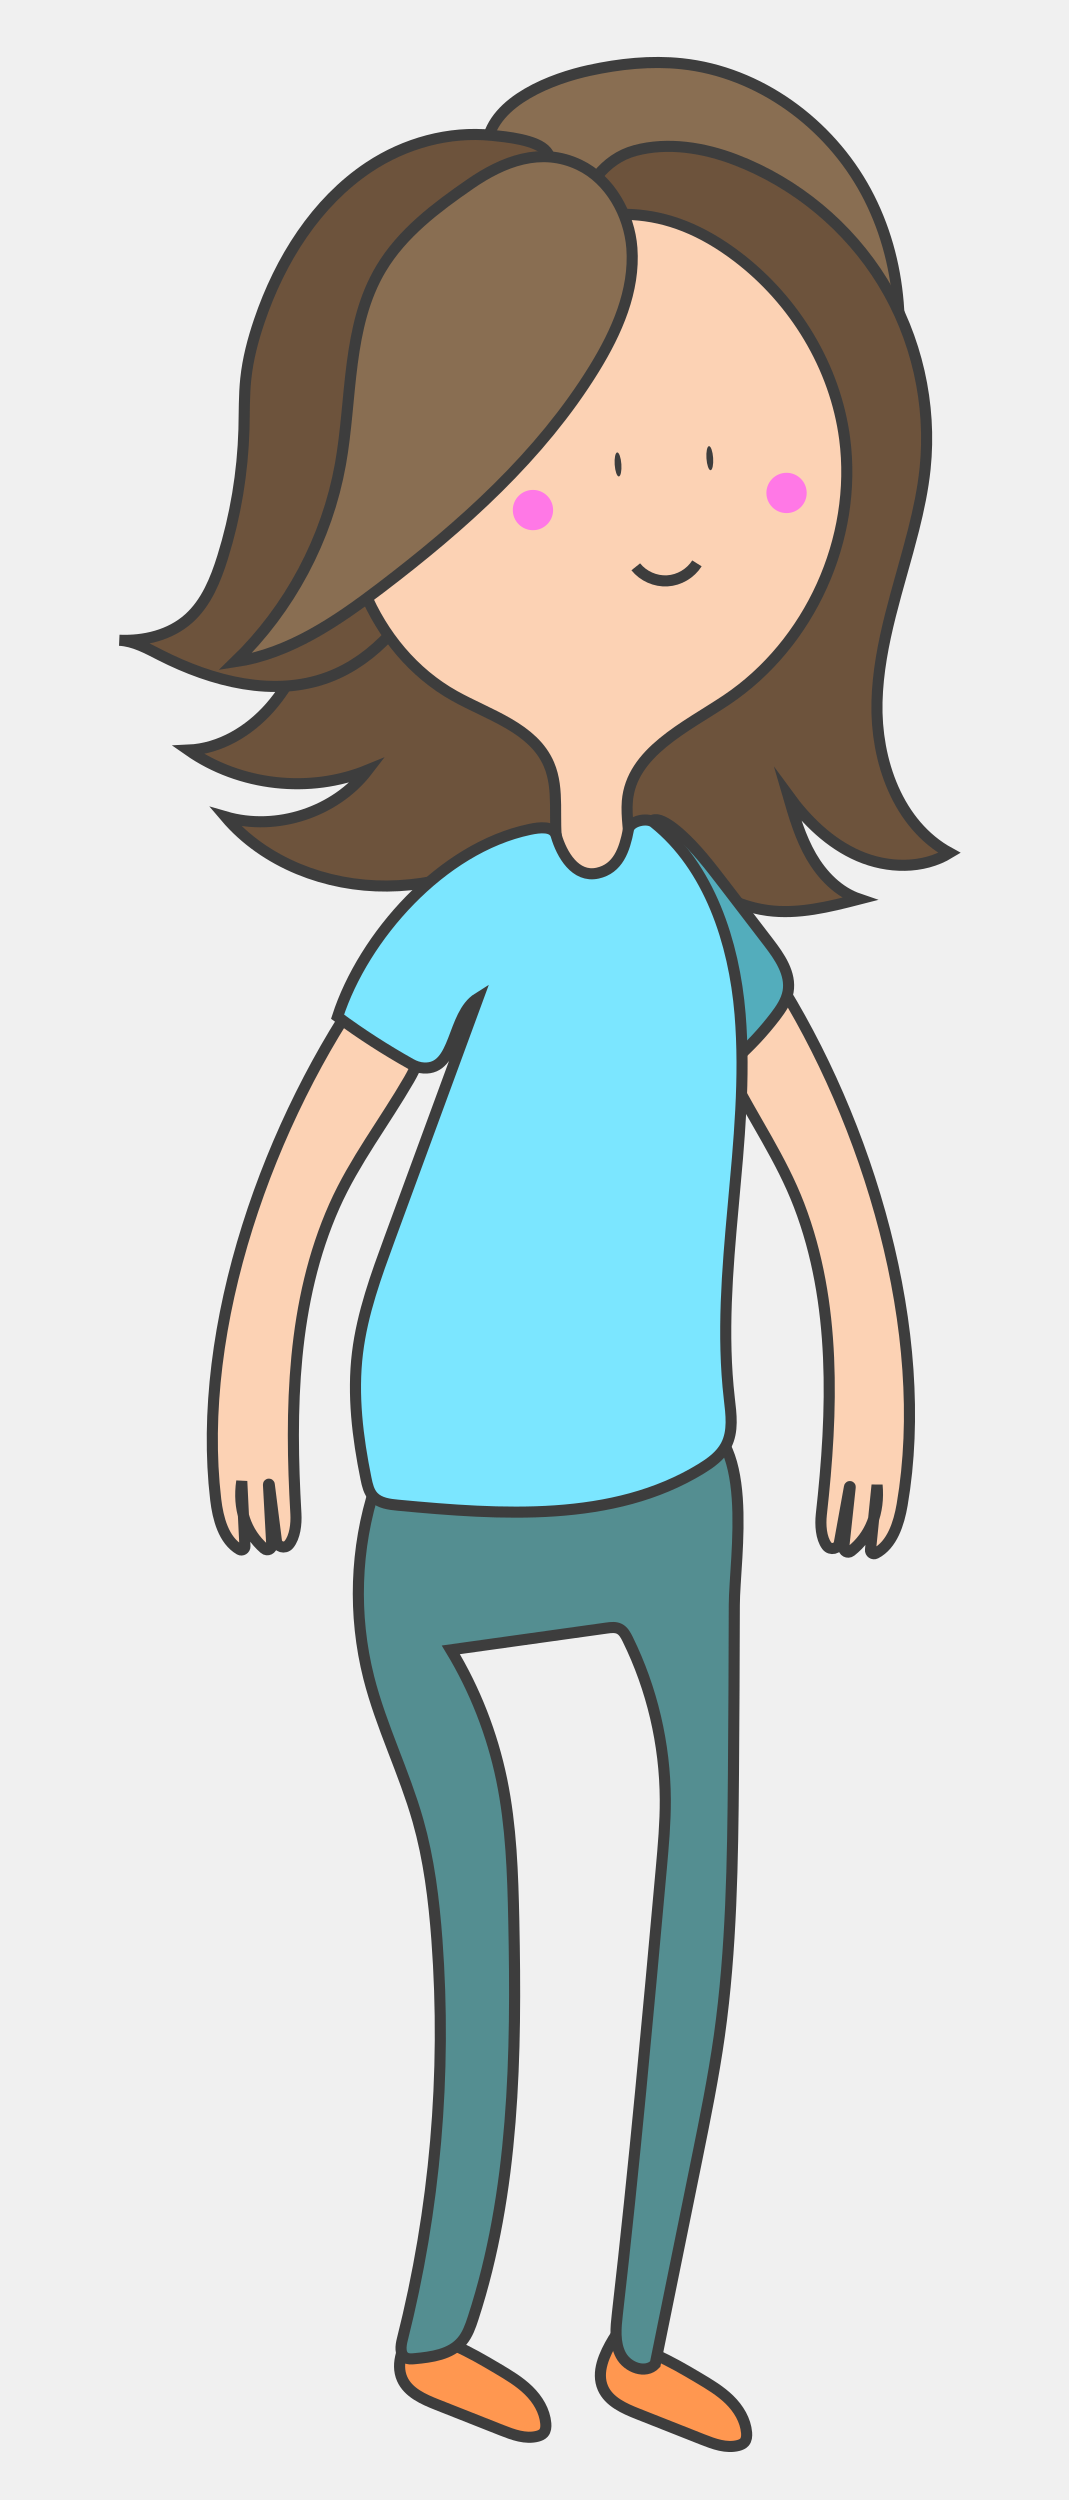
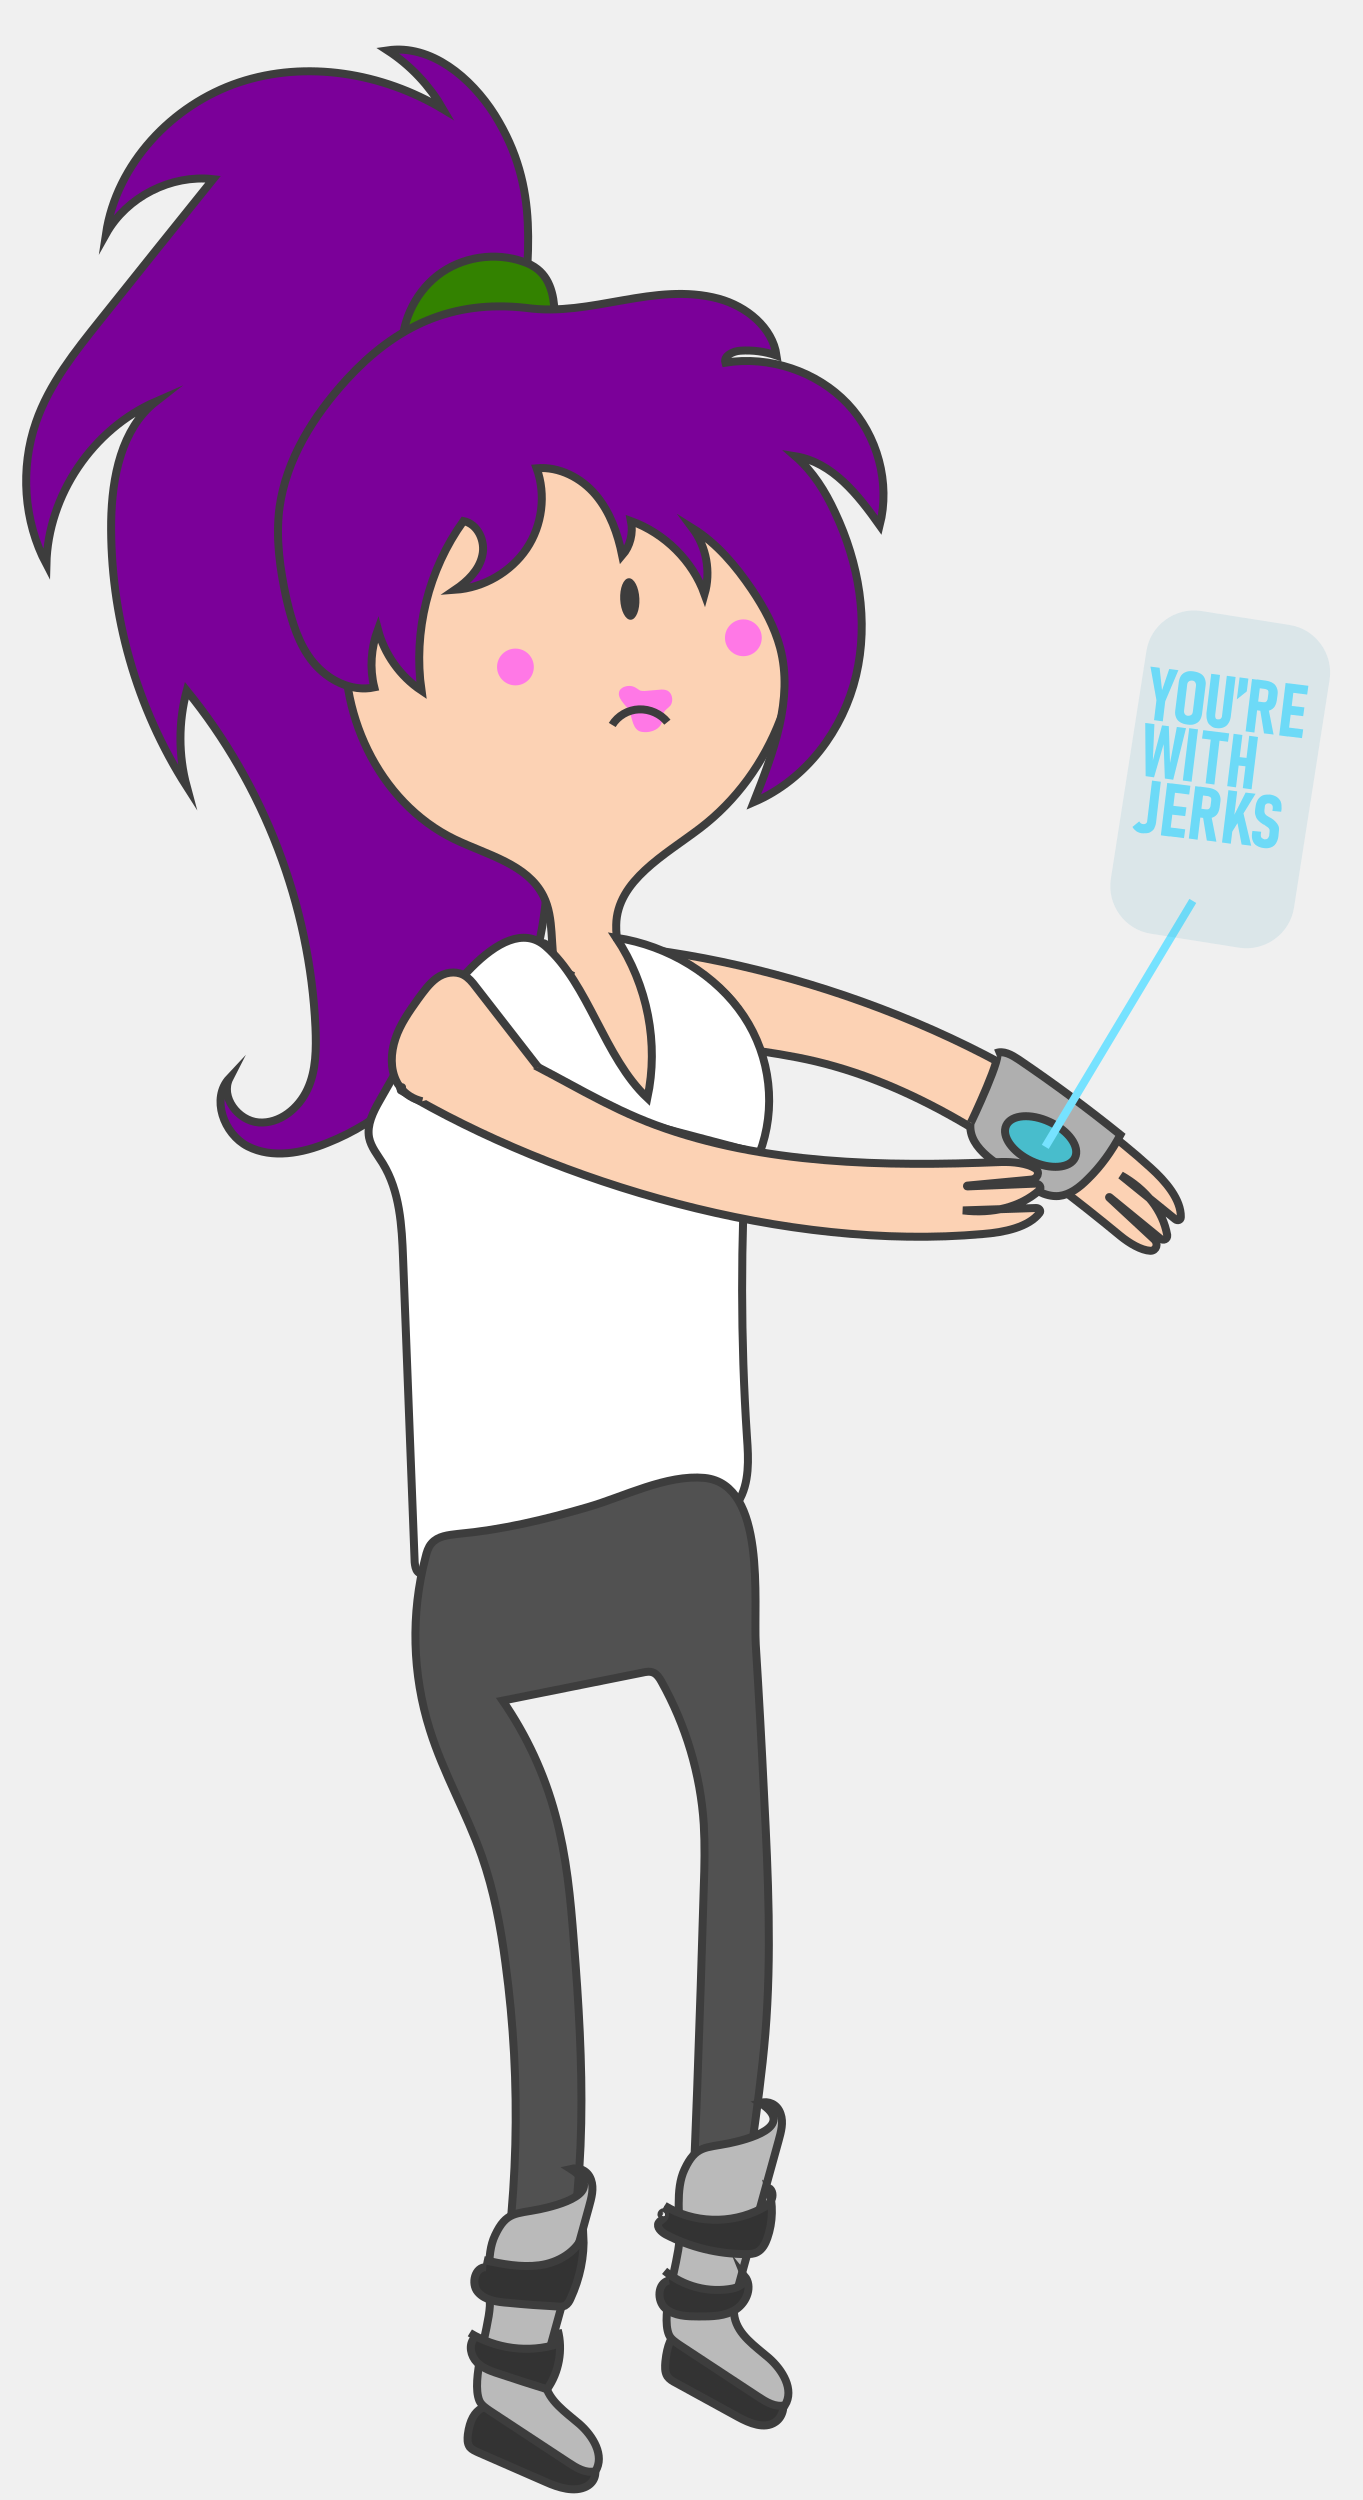
- <svg xmlns="http://www.w3.org/2000/svg" version="1.1" id="Calque_1" x="0px" y="0px" width="192.5px" height="450.25px" viewBox="0 43.25 192.5 450.25" enable-background="new 0 43.25 192.5 450.25" xml:space="preserve">
+ <svg xmlns="http://www.w3.org/2000/svg" version="1.1" id="Calque_1" x="0px" y="0px" viewBox="0 0 340.8 625.2" style="enable-background:new 0 0 340.8 625.2;" xml:space="preserve">
+   <style type="text/css">
+ 	.st0{fill:#333333;stroke:#3D3D3D;stroke-width:2;stroke-miterlimit:10;}
+ 	.st1{fill:#7B0099;stroke:#3D3D3D;stroke-width:2;stroke-miterlimit:10;}
+ 	.st2{fill:#FCD2B4;stroke:#3D3D3D;stroke-width:2;stroke-miterlimit:10;}
+ 	.st3{fill:#3D3D3D;}
+ 	.st4{fill:#FF78E6;}
+ 	.st5{fill:none;stroke:#3D3D3D;stroke-width:2;stroke-miterlimit:10;}
+ 	.st6{fill:#338200;stroke:#3D3D3D;stroke-width:2;stroke-miterlimit:10;}
+ 	.st7{fill:#FFFFFF;stroke:#3D3D3D;stroke-width:2;stroke-miterlimit:10;}
+ 	.st8{fill:#515151;stroke:#3D3D3D;stroke-width:2;stroke-miterlimit:10;}
+ 	.st9{fill:#BABABA;stroke:#3D3D3D;stroke-width:2;stroke-miterlimit:10;}
+ 	.st10{fill:#AFAFAF;stroke:#3D3D3D;stroke-width:2;stroke-miterlimit:10;}
+ 	.st11{fill:#48BDCC;stroke:#3D3D3D;stroke-width:2;stroke-miterlimit:10;}
+ 	.st12{fill:none;stroke:#76E2FF;stroke-width:2;stroke-miterlimit:10;}
+ 	.st13{fill:#76E2FF;}
+ 	.st14{opacity:0.1;fill:#1B8CAF;}
+ </style>
  <g>
-     <path fill="#6D533C" stroke="#3D3D3D" stroke-width="2" stroke-miterlimit="10" d="M69.743,202.824   c-10.91,0.103-22.072-4.146-29.135-12.462c9.17,2.672,19.822-0.824,25.622-8.419c-10.446,4.287-23.036,2.884-32.292-3.591   c5.689-0.25,10.965-3.441,14.72-7.72c3.755-4.288,6.138-9.595,7.963-14.987c0.839-2.477,1.631-5.086,3.426-6.998   c2.233-2.383,5.737-3.27,8.989-2.939c3.254,0.33,6.295,1.732,9.132,3.354c8.942,5.11,16.497,12.636,21.648,21.556   c2.438,4.225,4.374,8.998,4.608,13.92c0.109,2.234,0.094,5.573-1.158,7.541c-1.672,2.642-1.781,0.941-3.811,1.457   c-4.537,1.168-8.92,4.641-13.506,6.278C80.763,201.673,75.276,202.777,69.743,202.824z" />
-     <path fill="#896E52" stroke="#3D3D3D" stroke-width="2" stroke-miterlimit="10" d="M106.111,55.938   c5.473-1.192,11.123-1.795,16.688-1.207c13.928,1.474,26.516,10.714,33.162,23.036s7.588,27.339,3.692,40.79   c-0.321,1.105-0.815,2.351-1.911,2.704c-0.637,0.203-1.326,0.047-1.976-0.118c-11.177-2.759-22.456-5.815-32.349-11.695   c-8.645-5.134-15.918-12.243-23.098-19.282c-5.04-4.937-13.851-13.144-12.588-21.163C88.954,61.276,99.646,57.349,106.111,55.938z" />
-     <path fill="#6D533C" stroke="#3D3D3D" stroke-width="2" stroke-miterlimit="10" d="M132.456,72.022   c10.926,4.185,20.401,12.055,26.516,22.032c6.113,9.978,8.85,21.986,7.635,33.617c-0.385,3.708-1.16,7.369-2.07,10.989   c-2.586,10.269-6.317,20.411-6.592,31c-0.273,10.59,3.779,22.136,13.074,27.206c-4.844,2.947-11.153,2.799-16.357,0.549   c-5.205-2.248-9.406-6.371-12.745-10.958c1.097,3.786,2.219,7.61,4.185,11.021c1.969,3.41,4.9,6.428,8.632,7.697   c-5.401,1.387-10.974,2.791-16.499,2.046c-6.913-0.933-12.91-5.095-18.49-9.272c-3.025-2.265-6.076-4.632-8.184-7.768   c-3.622-5.377-4.006-12.213-4.906-18.631c-1.615-11.515-5.246-22.669-7.109-34.152c-2.014-12.383-1.912-25.097,0.211-37.458   c1.693-9.852,3.465-26.532,14.594-29.565C120.274,68.769,126.819,69.858,132.456,72.022z" />
-     <path fill="#6D533C" stroke="#3D3D3D" stroke-width="2" stroke-miterlimit="10" d="M66.458,73.339   c-9.523,6.333-16.029,16.703-19.768,27.747c-1.137,3.363-2.053,6.834-2.423,10.378c-0.32,3.018-0.243,6.059-0.329,9.093   c-0.227,7.823-1.521,15.598-3.84,23.043c-1.27,4.076-2.948,8.206-6.076,11.021c-3.369,3.033-8.057,4.131-12.541,3.941   c2.643,0.125,5.057,1.482,7.431,2.689c9.366,4.758,20.396,7.619,30.185,3.975c8.606-3.207,14.957-11.021,18.828-19.565   c3.879-8.543,5.65-17.917,7.807-27.096c3.018-12.83,6.842-25.465,11.451-37.779c1.042-2.783,3.395-7.581,1.238-10.252   c-1.724-2.14-7.384-2.657-9.845-2.909C80.872,66.84,72.933,69.036,66.458,73.339z" />
-     <path fill="#FF9750" stroke="#3D3D3D" stroke-width="2" stroke-miterlimit="10" d="M89.604,469.821   c1.969,1.168,3.96,2.351,5.599,3.95c1.637,1.599,2.906,3.685,3.095,5.964c0.048,0.597,0,1.247-0.392,1.693   c-0.275,0.313-0.69,0.478-1.09,0.589c-2.164,0.564-4.414-0.269-6.49-1.09c-3.857-1.529-7.713-3.05-11.577-4.578   c-2.501-0.988-5.228-2.194-6.316-4.646c-1.263-2.862,0.25-6.13,1.849-8.812c0.328-0.548,0.775-1.16,1.419-1.151   c1.255,0.022,4.703,3.277,6.208,3.951C84.589,466.874,87.065,468.317,89.604,469.821z" />
-     <path fill="#FF9750" stroke="#3D3D3D" stroke-width="2" stroke-miterlimit="10" d="M125.77,471.482   c1.968,1.168,3.958,2.352,5.597,3.951c1.638,1.599,2.908,3.684,3.096,5.963c0.047,0.597,0,1.247-0.393,1.693   c-0.273,0.314-0.689,0.479-1.09,0.589c-2.162,0.564-4.412-0.267-6.49-1.09c-3.856-1.529-7.713-3.049-11.576-4.578   c-2.5-0.987-5.227-2.194-6.316-4.646c-1.262-2.86,0.249-6.13,1.85-8.811c0.328-0.549,0.775-1.159,1.418-1.151   c1.254,0.024,4.703,3.276,6.208,3.95C120.761,468.536,123.231,469.972,125.77,471.482z" />
-     <path fill="#548E91" stroke="#3D3D3D" stroke-width="2" stroke-miterlimit="10" d="M132.095,362.769   c-0.133,15.723-0.354,31.493-2.531,47.045c-1.058,7.509-2.564,14.933-4.068,22.354c-2.5,12.289-4.992,24.573-7.494,36.862   c-1.715,1.826-4.984,0.627-6.176-1.606s-0.925-4.954-0.635-7.478c3.059-26.625,5.471-53.33,7.895-80.027   c0.375-4.185,0.758-8.37,0.734-12.572c-0.047-9.977-2.384-19.939-6.764-28.86c-0.359-0.736-0.784-1.521-1.504-1.88   c-0.684-0.346-1.49-0.252-2.25-0.149c-9.366,1.309-18.742,2.616-28.108,3.928c4.343,7.18,7.454,15.136,9.163,23.404   c1.715,8.325,1.998,16.875,2.178,25.38c0.503,24.125,0.118,48.735-7.328,71.576c-0.478,1.476-1.01,2.979-2.007,4.156   c-2.037,2.414-5.463,2.86-8.56,3.151c-0.571,0.055-1.19,0.093-1.685-0.221c-0.964-0.62-0.792-2.092-0.502-3.222   c5.909-23.388,8.026-47.812,6.239-71.946c-0.541-7.265-1.435-14.54-3.426-21.54c-2.477-8.729-6.615-16.921-8.85-25.723   c-2.845-11.24-2.453-23.318,1.129-34.299c0.32-0.989,0.69-2,1.396-2.744c1.325-1.404,3.44-1.505,5.345-1.568   c8.826-0.313,17.559-1.811,26.165-3.762c7.242-1.637,16.052-5.62,23.567-4.42c12.371,1.975,8.24,25.223,8.231,33.72   C132.229,342.461,132.174,352.61,132.095,362.769z" />
-     <path fill="#FCD2B4" stroke="#3D3D3D" stroke-width="2" stroke-miterlimit="10" d="M143.907,260.302   c6.756,17.626,6.09,37.059,4.012,55.729c-0.202,1.865-0.045,4.217,0.973,5.598c0.666,0.892,2.085,0.563,2.281-0.535   c0.603-3.354,1.215-6.702,1.818-10.057c0.016-0.086,0.148-0.07,0.133,0.023l-1.168,10.848c-0.078,0.714,0.736,1.16,1.3,0.714   c3.552-2.782,5.159-7.031,4.704-11.915l-1.184,11.666c-0.057,0.501,0.479,0.876,0.924,0.642c2.963-1.529,4.193-5.37,4.774-8.748   c5.329-31.078-6.013-68.858-22.959-95.382c-0.022-0.039-0.078-0.039-0.108-0.008c-6.853,6.805-12.683,8.292-7.736,17.988   C135.692,244.75,140.726,251.992,143.907,260.302z" />
-     <path fill="#53ADBC" stroke="#3D3D3D" stroke-width="2" stroke-miterlimit="10" d="M130.222,202.282   c2.735,3.568,5.471,7.133,8.199,10.7c1.982,2.587,4.084,5.628,3.512,8.864c-0.299,1.663-1.277,3.097-2.289,4.43   c-2.164,2.836-4.6,5.445-7.267,7.789c-2.501-9.992-8.189-18.803-11.944-28.373c-1.325-3.378-2.415-6.858-3.246-10.401   c-1.434-6.067,1.687-5.056,5.236-1.929C125.377,195.974,127.815,199.149,130.222,202.282z" />
-     <path fill="#FCD2B4" stroke="#3D3D3D" stroke-width="2" stroke-miterlimit="10" d="M60.228,260.434   c-7.674,17.252-8.026,36.69-6.937,55.439c0.109,1.873-0.173,4.217-1.263,5.534c-0.713,0.862-2.107,0.455-2.249-0.659   c-0.431-3.378-0.854-6.757-1.284-10.142c-0.01-0.086-0.143-0.079-0.143,0.015l0.596,10.896c0.039,0.714-0.799,1.121-1.34,0.65   c-3.402-2.963-4.781-7.289-4.067-12.149l0.571,11.711c0.023,0.503-0.524,0.847-0.956,0.596c-2.877-1.677-3.902-5.582-4.304-8.981   c-3.691-31.315,9.625-68.444,27.942-94.042c0.023-0.039,0.079-0.039,0.109-0.007c6.483,7.148,12.228,8.951,6.781,18.371   C69.249,245.338,63.849,252.306,60.228,260.434z" />
-     <path fill="#FCD2B4" stroke="#3D3D3D" stroke-width="2" stroke-miterlimit="10" d="M152.129,122.28   c2.351,17.981-6.239,36.957-21.304,47.044c-7.354,4.923-17.117,9.413-17.84,18.23c-0.455,5.582,2.5,12.878-2.313,15.731   c-4.311,2.556-9.469-2.57-10.284-7.508c-0.815-4.947,0.446-10.26-1.528-14.861c-2.822-6.584-10.754-8.842-17.009-12.338   c-14.806-8.277-22.118-27.057-18.938-43.72c3.183-16.665,15.63-30.726,30.882-38.156c14.228-6.921,26.336-6.819,38.932,2.743   C143.108,97.315,150.429,109.323,152.129,122.28z" />
-     <path fill="#7BE6FF" stroke="#3D3D3D" stroke-width="2" stroke-miterlimit="10" d="M60.792,226.361   c4.217,3.112,8.63,5.958,13.207,8.521c0.705,0.4,1.488,0.666,2.305,0.714c5.996,0.359,4.978-9.563,9.782-12.573   c-5.284,14.385-10.565,28.766-15.85,43.148c-2.483,6.766-4.984,13.6-5.854,20.749c-0.918,7.54,0.023,15.189,1.536,22.636   c0.235,1.168,0.518,2.391,1.339,3.261c1.099,1.151,2.838,1.372,4.43,1.521c18.584,1.74,38.689,3.158,54.584-6.567   c1.764-1.08,3.512-2.353,4.477-4.171c1.363-2.555,0.924-5.644,0.596-8.512c-2.635-22.974,3.855-46.189,1.942-69.227   c-1.073-12.894-5.534-26.516-15.521-34.487c-1.215-0.972-4.303-0.251-4.584,1.271c-0.697,3.707-1.904,7.061-5.566,7.861   c-3.988,0.869-6.443-3.34-7.446-6.781c-0.516-1.778-2.97-1.48-4.78-1.097C79.517,195.981,65.479,211.893,60.792,226.361z" />
-     <ellipse transform="matrix(-0.9978 0.0667 -0.0667 -0.9978 263.7769 242.7348)" fill="#3D3D3D" cx="127.836" cy="125.771" rx="0.604" ry="2.172" />
-     <ellipse transform="matrix(-0.9977 0.0671 -0.0671 -0.9977 230.8663 246.0288)" fill="#3D3D3D" cx="111.301" cy="126.892" rx="0.604" ry="2.171" />
-     <path fill="none" stroke="#3D3D3D" stroke-width="2" stroke-miterlimit="10" d="M125.519,144.713   c-1.145,1.819-3.197,3.033-5.344,3.15c-2.15,0.126-4.328-0.847-5.676-2.532" />
-     <circle fill="#FF78E6" cx="95.985" cy="135.111" r="3.629" />
-     <circle fill="#FF78E6" cx="141.657" cy="132.03" r="3.629" />
-     <path fill="#896E52" stroke="#3D3D3D" stroke-width="2" stroke-miterlimit="10" d="M113.801,87.925   c0.573,7.681-2.735,15.136-6.764,21.696c-9.696,15.763-23.789,28.327-38.517,39.536c-7.869,5.988-16.389,11.82-26.172,13.278   c9.83-9.5,16.563-22.15,18.969-35.608c2.117-11.89,1.113-24.832,7.307-35.201c3.816-6.396,9.953-11.012,16.083-15.245   c5.895-4.076,12.714-6.726,19.612-3.441C109.882,75.58,113.354,81.937,113.801,87.925z" />
+     <path class="st0" d="M117,608.8c-0.1,1.1-0.2,2.2,0.5,3.2c0.5,0.6,1.4,1,2.3,1.4c5.6,2.4,11.1,4.9,16.7,7.3   c3.1,1.4,7.2,2.7,10.2,1.1c2.3-1.2,2.7-3.8,1.6-5.7s-3.1-3.5-5.3-4.8C133.2,605,118.9,594.4,117,608.8z" />
+     <path class="st0" d="M166.4,590.6c-0.1,1.2-0.2,2.6,0.5,3.7c0.5,0.7,1.3,1.2,2.1,1.6c5.2,2.8,10.3,5.7,15.5,8.5   c2.9,1.6,6.7,3.2,9.4,1.3c2.1-1.4,2.5-4.4,1.5-6.7c-1-2.3-2.9-4-4.9-5.6C181.4,586.1,168.1,573.8,166.4,590.6z" />
+     <path class="st1" d="M123.7,28.7c-5.9-9.3-15.9-17.7-26.8-16.1c5.7,3.7,10.5,8.8,13.9,14.7c-15.2-9.1-34.2-12.3-51-6.7   S29.1,41,26.5,58.5c5.2-9.3,16.3-14.9,26.8-13.7c-9.4,11.7-18.8,23.4-28.2,35.2c-6.3,7.9-12.8,16-16.1,25.6   c-4,11.5-3.1,24.7,2.6,35.5c0.4-17.3,11.6-33.8,27.4-40.7c-8.7,6.8-11,19-11.2,30c-0.3,23.3,6.3,46.6,18.9,66.3   c-2.1-7.8-2.1-16.2,0-24c19.3,23.7,30.8,53.7,32.2,84.3c0.2,5.2,0.2,10.7-2,15.4c-2.2,4.8-7,8.7-12.2,8.3   c-5.2-0.4-9.7-6.4-7.3-11.1c-4.7,5-1.5,14,4.6,17.1s13.6,1.7,19.9-0.9c12.9-5.1,24-14.8,30.9-26.8c3-5.3,5.9-11.5,11.6-13.4   c-1.8,3.5-3.7,7.1-5.5,10.6c6.6-2.2,11.4-8.1,14-14.5c2.6-6.4,3.3-13.4,4-20.3c2.2-23,4.5-46.1,2.3-69.1   c-2.1-22.4-10.3-45.7-8.6-68.3C131.9,63.8,135.3,47.3,123.7,28.7z" />
+     <path class="st2" d="M208.8,266.7c26.2,7.5,49.7,24.5,71.4,42.4c2.2,1.8,5.2,3.6,7.5,3.7c1.5,0,2.1-1.8,0.9-2.9   c-3.7-3.5-7.5-6.9-11.2-10.4c-0.1-0.1,0-0.2,0.1-0.1l12.6,10.3c0.8,0.7,1.9,0.2,1.8-0.8c-1.1-6.1-5.2-11.4-11.6-15l13.6,11   c0.6,0.5,1.4,0.2,1.4-0.5c0.1-4.4-3.8-9-7.6-12.4c-34.8-31.7-88.9-51.3-132.8-55.4c-0.1,0-0.1,0-0.1,0.1c3.8,13,1.8,20.5,17,23.4   C184.2,262.4,196.4,263.1,208.8,266.7z" />
+     <path class="st2" d="M198.3,146.5c4.3,22.4-5.1,46.8-23.2,60.6c-8.8,6.7-20.8,13.1-21,24.2c-0.2,7,4.1,16-1.7,19.9   c-5.2,3.5-12.1-2.5-13.5-8.6c-1.4-6.1-0.2-12.9-3-18.5c-4-8-14.1-10.3-22.2-14.2c-19.2-9.3-29.7-32.3-27-53.4   c2.7-21.1,17.3-39.7,35.9-50.1c17.3-9.7,32.5-10.5,49,0.5C185.1,115.9,195.2,130.4,198.3,146.5z" />
+     <ellipse transform="matrix(0.9988 -4.848373e-02 4.848373e-02 0.9988 -7.0773 7.8147)" class="st3" cx="157.5" cy="149.8" rx="2.4" ry="5.2" />
+     <circle class="st4" cx="128.9" cy="166.8" r="4.6" />
+     <circle class="st4" cx="185.9" cy="159.5" r="4.6" />
+     <path class="st4" d="M155,172.6c0.2-0.3,0.5-0.5,0.8-0.7c1-0.5,2.3-0.5,3.2,0.1c0.4,0.2,0.7,0.5,1.1,0.7c0.4,0.1,0.7,0.1,1.1,0.1   c1.2-0.1,2.4-0.2,3.6-0.3c0.7-0.1,1.4-0.1,2.1,0.2c1.2,0.6,1.6,2.5,0.8,3.7c-0.5,0.6-1.2,1-1.6,1.6c-0.4,0.8-0.3,1.8-0.6,2.7   c-0.5,1.6-2.3,2.3-3.8,2.4c-0.7,0-1.5,0-2.1-0.4c-1.6-1.1-1.5-3.6-2.4-5.2C156.4,176.2,154,174.4,155,172.6z" />
+     <path class="st5" d="M153.1,181.3c1.4-2.3,4-3.8,6.7-3.9s5.4,1.1,7.1,3.2" />
+     <path class="st6" d="M109.4,68.9c6-4.7,14.5-6,21.6-3.4c1.2,0.4,2.4,1,3.4,1.8c3.7,2.9,4.4,8.1,4.3,12.8c0,2-0.2,4.2-1.6,5.7   c-1.1,1.2-2.7,1.7-4.2,2.1c-10.6,2.8-21.8,2.8-32.4,0.9C100.1,81.3,103.4,73.6,109.4,68.9z" />
+     <path class="st1" d="M179.7,74.7c7,1.9,13.5,7.2,14.5,14.2c-2.9-1-6-1.4-9-1.2c-1.9,0.1-4.3,1.3-3.8,3c11-1.8,22.9,2.2,30.5,10.2   s10.8,19.9,8.1,30.5c-5.4-7.6-11.8-15.8-21.1-17.3c4.4,3.8,7.5,8.8,9.9,14c6,12.7,8.5,27.2,5.3,40.8c-3.2,13.6-12.5,26.1-25.6,31.7   c4.9-12.4,10-25.7,6.6-38.6c-1.4-5.2-4-10-7.1-14.6c-4-5.9-8.7-11.5-14.8-15.3c3.5,4.7,4.6,10.9,3,16.5c-3-8.3-9.9-15.2-18.4-18.3   c0.6,3-0.2,6.3-2.2,8.6c-1.1-5.4-3-10.8-6.6-15.1s-9.2-7.2-14.8-6.7c2.4,6.6,1.4,14.3-2.5,20.1s-10.7,9.8-17.9,10.3   c3.1-2.1,6-4.9,6.8-8.5c0.9-3.6-1.1-8-4.7-8.7c-8.8,12.2-12.6,27.7-10.5,42.4c-5.4-3.6-9.3-9.2-10.9-15.3   c-1.7,4.6-2.1,9.7-0.9,14.5c-5.7,1.2-11.6-1.8-15.3-6.3c-3.6-4.4-5.3-10.1-6.6-15.6c-1.7-7.6-2.8-15.4-1.8-23.1   c1.7-12.1,8.5-22.9,16.8-32c12.3-13.4,26.4-20,44.9-17.9C147.9,79.3,163.6,70.4,179.7,74.7z" />
+     <path class="st2" d="M143.4,244.1c-8.8-4.1-3.1-14.1-14.5-3.6c-13.7,12.6-25.6,27.5-35.4,43.4c5.7,1.8,9.8,7.1,11.7,12.8   c1.8,5.7,1.8,11.8,1.7,17.8c-0.3,24.3-0.5,48.7-0.8,73c18.9-2.3,37.8-4.5,56.8-6.8c5.5-0.7,11.5-1.6,15.2-5.6c3-3.3,3.9-8,4.4-12.4   c2.7-23.6-1.4-47.7,3-71c2.1-11.1,6-22.8,2.2-33.4c-4.9-13.4-19.8-19.6-33.6-23.6" />
+     <path class="st7" d="M186.7,286c-1.5,24.4-1.5,49,0.1,73.4c0.4,5.5,0.7,11.5-2.2,16.2c-3.2,5.2-9.5,7.5-15.4,9.2   c-20.3,5.8-41.3,8.8-62.4,8.9c-0.8,0-1.7,0-2.3-0.6c-0.6-0.6-0.7-1.6-0.8-2.4c-1-25.3-1.9-50.7-2.9-76c-0.3-8.2-0.8-16.8-5.1-23.8   c-1.3-2.1-2.9-4-3.4-6.4c-0.6-3.2,1-6.4,2.6-9.2c3.4-5.8,10.2-19.3,16.9-21.6c6.4-2.2,9.6,3.2,14.3,6.7   C142.9,272.7,167.3,278.4,186.7,286z" />
+     <path class="st7" d="M103.9,261.2c4.9-9.1,21.6-34,32.5-24.6c10.8,9.4,14.7,27.9,25.5,38c2.9-13.6,0.1-28.2-7.8-40.1   c13.1,2,25.1,9.4,31.9,19.6c6.8,10.2,8.2,23.2,3.9,34.4c-7.6-2-15.2-4-22.7-6c-9.6-2.5-19.3-5.1-28-9.5c-7.3-3.6-14-8.6-21.9-10.6" />
+     <path class="st8" d="M191.1,449.4c1,19.7,1.9,39.5,0.3,59.2c-0.8,9.5-2.1,18.9-3.4,28.3c-2.2,15.6-4.4,31.2-6.6,46.8   c-2,2.4-6.2,1.2-7.9-1.5c-1.7-2.7-1.5-6.1-1.4-9.3c1.8-33.6,2.9-67.3,3.9-100.9c0.2-5.3,0.3-10.6,0-15.8   c-0.8-12.5-4.5-24.8-10.6-35.7c-0.5-0.9-1.1-1.8-2-2.2c-0.9-0.4-1.9-0.2-2.8,0c-11.6,2.3-23.3,4.7-34.9,7   c6,8.7,10.5,18.4,13.2,28.6c2.8,10.3,3.8,21,4.6,31.6c2.4,30.2,3.8,61.1-3.8,90.3c-0.5,1.9-1,3.8-2.2,5.4c-2.4,3.2-6.6,4-10.5,4.6   c-0.7,0.1-1.5,0.2-2.1-0.2c-1.3-0.7-1.1-2.6-0.9-4c5.7-29.8,6.5-60.5,2.4-90.7c-1.2-9.1-2.9-18.1-5.9-26.7   c-3.8-10.8-9.6-20.7-13-31.6c-4.4-13.9-4.8-29-1.1-43.1c0.3-1.3,0.7-2.6,1.5-3.5c1.6-1.9,4.2-2.1,6.6-2.4c11-1,21.9-3.6,32.5-6.7   c9-2.6,19.7-8.2,29.2-7.3c15.6,1.6,12.2,31,12.8,41.7C189.8,424,190.5,436.7,191.1,449.4z" />
+     <path class="st9" d="M195.2,528.6c0.8,2.2,0.1,4.6-0.5,6.8c-3.4,12.3-6.8,24.6-10.2,36.9c-0.7,2.4-1.3,4.8-0.8,7.2   c0.9,4.4,5.1,7.2,8.6,10.2c3.4,3,6.4,7.9,4,11.8c-2.4,0.6-4.7-0.8-6.8-2.2c-6.5-4.3-13.1-8.6-19.6-12.9c-1-0.7-2.1-1.4-2.6-2.5   c-2.2-5.2,2.3-17.8,2.6-23.7c0.2-5.4-1.1-12.7,1.3-17.7c2.8-6,5.2-5.3,11.1-6.5c4.3-0.9,17.2-4.1,7.8-10.1   C192.2,525.3,194.4,526.2,195.2,528.6z" />
+     <path class="st9" d="M147.8,545.1c0.8,2.2,0.1,4.6-0.5,6.8c-3.4,12.3-6.8,24.6-10.2,36.9c-0.7,2.4-1.3,4.8-0.8,7.2   c0.9,4.4,5.1,7.2,8.6,10.2c3.4,3,6.4,7.9,4,11.8c-2.4,0.6-4.7-0.8-6.8-2.2c-6.5-4.3-13.1-8.6-19.6-12.9c-1-0.7-2.1-1.4-2.6-2.5   c-2.2-5.2,2.3-17.8,2.6-23.7c0.2-5.4-1.1-12.7,1.3-17.7c2.8-6,5.2-5.3,11.1-6.5c4.3-0.9,17.2-4.1,7.8-10.1   C144.8,541.9,147,542.8,147.8,545.1z" />
+     <path class="st0" d="M166.2,551.6c7.2,4.4,16.6,4.7,24.1,0.8c1-0.5,2.1-1.2,2.6-2.2c0.5-1,0.4-2.5-0.7-3.1   c1.2,4.1,1.1,8.6-0.3,12.6c-0.5,1.4-1.2,2.8-2.5,3.5c-0.9,0.5-1.9,0.5-2.9,0.5c-6.9,0-13.9-1.7-20-4.9c-1.1-0.6-2.4-1.8-1.8-2.9   c0.3-0.5,0.8-0.7,1.2-1.1c0.4-0.4,0.6-1.1,0.2-1.5c-0.4-0.3-1,0.6-0.5,0.7" />
+     <path class="st0" d="M166.2,567.9c4.7,3.9,11.1,5.6,17.1,4.4c1.6-0.3,3.5-1.6,2.9-3.1c2.1,2.5,0.6,6.5-2.1,8.3s-6.1,1.8-9.4,1.8   c-2.9,0-6.1-0.1-8.3-2c-2.2-1.9-2-6.4,0.9-7" />
+     <path class="st0" d="M121,565.2c4.6,1,9.3,1.9,13.9,1.3s9.3-3.3,11-7.7c0.3,5.5-0.9,11-3.2,16c-0.3,0.7-0.7,1.4-1.4,1.8   c-0.6,0.3-1.3,0.3-2,0.2c-4-0.2-8.1-0.5-12.1-0.9c-2.8-0.2-5.9-0.6-7.7-2.7c-1.8-2.1-0.7-6.4,2.1-6.2" />
+     <path class="st0" d="M117.5,583.4c6.5,4,14.7,5.1,22,2.8c0.1-1.2,0.1-2.3,0-3.5c1.3,5,0.3,10.6-2.7,14.8c-3.8-1.2-7.7-2.4-11.5-3.7   c-2.2-0.7-4.4-1.4-6-3c-1.6-1.6-2.2-4.4-0.7-6.1" />
+     <path class="st10" d="M249,263.4c1.9-0.8,4,0.4,5.8,1.6c8.7,5.9,17.2,12.2,25.4,18.8c-2.2,4.1-4.9,7.9-8.2,11.1   c-2,2-4.4,3.9-7.2,4.2c-3.5,0.3-6.7-1.9-9.5-4c-4.9-3.6-13.3-7.5-12.6-14.2C242.6,281.3,251.5,262.4,249,263.4z" />
+     <path class="st2" d="M164.1,281.4c26.6,9.8,56.9,10.4,86.2,9.2c2.9-0.1,6.6,0.3,8.6,1.6c1.3,0.9,0.6,2.7-1.1,2.8   c-5.3,0.5-10.6,1-15.9,1.5c-0.1,0-0.1,0.2,0,0.2l17-0.7c1.1,0,1.7,1,1,1.7c-4.8,4.2-11.6,5.9-19.1,5l18.3-0.6   c0.8,0,1.3,0.7,0.9,1.2c-2.7,3.6-8.9,4.9-14.2,5.3c-49,4.4-106.3-12.7-145.5-35.9c-0.1,0-0.1-0.1,0-0.1c11.4-8.1,14.5-15.3,29-8.4   C141,269.9,151.6,276.8,164.1,281.4z" />
+     <path class="st2" d="M105.6,275.4c-2.2-0.5-4.2-1.7-5.5-3.5c-0.4,0.3,0.8-0.2,0.4,0.1c-0.1,0-0.2,0-0.3,0c-0.3-0.5-0.7-0.8-0.9-1.3   c-1.8-3.3-1.6-7.4-0.4-11c1.2-3.6,3.4-6.7,5.6-9.8c1.4-1.9,2.8-3.9,4.7-5.3s4.6-1.9,6.7-0.8c1.3,0.7,2.2,1.8,3.1,3   c5.2,6.7,10.4,13.4,15.6,20.1" />
+     <ellipse transform="matrix(0.4238 -0.9058 0.9058 0.4238 -108.6372 400.1679)" class="st11" cx="260.2" cy="285.5" rx="5.4" ry="9.5" />
+     <line class="st12" x1="261.4" y1="286.8" x2="298.3" y2="225.3" />
+     <g>
+       <path class="st13" d="M291.4,175.4l-0.6,5l-2.2-0.3l0.6-5l-1.5-8.4l2.3,0.3l0.6,5.6l1.8-5.3l2.3,0.3L291.4,175.4z" />
+       <path class="st13" d="M295.1,180.6c-0.5-0.3-0.8-0.7-1-1.2c-0.2-0.5-0.3-1.1-0.2-1.7l0.9-7.2c0.1-0.6,0.3-1.2,0.6-1.6    c0.3-0.4,0.7-0.7,1.3-0.9c0.5-0.2,1.1-0.2,1.8-0.1c0.7,0.1,1.3,0.3,1.8,0.6c0.5,0.3,0.8,0.7,1,1.2c0.2,0.5,0.3,1.1,0.2,1.7    l-0.9,7.2c-0.1,0.6-0.3,1.2-0.6,1.6c-0.3,0.4-0.7,0.7-1.3,0.9c-0.5,0.2-1.1,0.2-1.8,0.1C296.1,181.1,295.6,180.9,295.1,180.6z     M297.7,178.9c0.2-0.1,0.3-0.2,0.4-0.3c0.1-0.2,0.2-0.4,0.2-0.6l0.8-6.6c0-0.2,0-0.4-0.1-0.6c-0.1-0.2-0.2-0.3-0.3-0.4    c-0.2-0.1-0.3-0.2-0.6-0.2c-0.2,0-0.4,0-0.6,0.1c-0.2,0.1-0.3,0.2-0.4,0.3c-0.1,0.2-0.2,0.4-0.2,0.6l-0.8,6.6c0,0.2,0,0.4,0.1,0.6    c0.1,0.2,0.2,0.3,0.3,0.4c0.2,0.1,0.3,0.2,0.6,0.2C297.3,179,297.5,179,297.7,178.9z" />
+       <path class="st13" d="M302.8,181.5c-0.4-0.3-0.8-0.7-0.9-1.3c-0.2-0.5-0.2-1.1-0.2-1.8l1.2-9.9l2.2,0.3l-1.2,10    c0,0.3,0,0.6,0.1,0.8c0.1,0.2,0.3,0.3,0.6,0.3c0.3,0,0.5,0,0.7-0.2c0.2-0.2,0.3-0.4,0.3-0.7l1.2-10l2.2,0.3l-1.2,9.9    c-0.1,0.7-0.3,1.3-0.6,1.7c-0.3,0.5-0.7,0.8-1.2,1c-0.5,0.2-1.1,0.3-1.7,0.2C303.8,182.1,303.2,181.9,302.8,181.5z" />
+       <path class="st13" d="M310,169.4l2.2,0.3l-0.4,3.2l-2.5,2L310,169.4z" />
+       <path class="st13" d="M313.1,169.8l2.2,0.3l-1.6,13.1l-2.2-0.3L313.1,169.8z M313.5,175.3l2.4,0.3c0.2,0,0.4,0,0.5,0    c0.1-0.1,0.3-0.1,0.4-0.3c0.1-0.1,0.1-0.3,0.2-0.4l0.2-1.5c0-0.2,0-0.4,0-0.5c-0.1-0.2-0.1-0.3-0.3-0.4c-0.1-0.1-0.3-0.1-0.5-0.2    l-2.4-0.3l0.3-2.1l2.2,0.3c0.7,0.1,1.3,0.3,1.8,0.6c0.5,0.3,0.8,0.7,1,1.2c0.2,0.5,0.3,1,0.2,1.7l-0.2,1.5    c-0.1,0.6-0.3,1.2-0.6,1.6c-0.3,0.4-0.7,0.7-1.3,0.9c-0.5,0.2-1.1,0.2-1.8,0.1l-2.2-0.3L313.5,175.3z M315.1,177.3l2.1-0.2    l1.3,6.6l-2.4-0.3L315.1,177.3z" />
+       <path class="st13" d="M321.5,170.8l2.2,0.3l-1.6,13.1l-2.2-0.3L321.5,170.8z M321.1,181.8l4.8,0.6l-0.3,2.2l-4.8-0.6L321.1,181.8z     M321.8,176.4l4.4,0.5l-0.3,2.2l-4.4-0.5L321.8,176.4z M322.4,170.9l4.8,0.6l-0.3,2.2l-4.8-0.6L322.4,170.9z" />
+       <path class="st13" d="M290.6,181.4l1.7,0.2l0.3,9.2l1.7-9l2.3,0.3l-3.2,12.9l-2.1-0.3l-0.3-8.6l-2.4,8.3l-2.1-0.3l-0.1-13.3    l2.3,0.3l-0.4,9.1L290.6,181.4z" />
+       <path class="st13" d="M298,195.5l-2.2-0.3l1.6-13.1l2.2,0.3L298,195.5z" />
+       <path class="st13" d="M300.9,182.6l6.5,0.8l-0.3,2.1l-6.5-0.8L300.9,182.6z M302.9,183.9l2.2,0.3l-1.4,12l-2.2-0.3L302.9,183.9z" />
+       <path class="st13" d="M308.5,183.5l2.2,0.3l-1.6,13.1l-2.2-0.3L308.5,183.5z M308.8,189.2l4.4,0.5l-0.3,2.1l-4.4-0.5L308.8,189.2z     M312.4,184l2.2,0.3l-1.6,13.1l-2.2-0.3L312.4,184z" />
+       <path class="st13" d="M284.2,207.9c-0.4-0.3-0.8-0.7-1-1.1l1.7-1.4c0.1,0.2,0.3,0.4,0.4,0.5c0.2,0.1,0.4,0.2,0.6,0.2    c0.3,0,0.5,0,0.7-0.2c0.2-0.1,0.3-0.4,0.3-0.7l1.2-10l2.2,0.3l-1.2,10.3c-0.1,0.6-0.3,1.1-0.5,1.5c-0.3,0.4-0.7,0.7-1.1,0.9    s-1,0.2-1.7,0.2C285.2,208.4,284.7,208.2,284.2,207.9z" />
+       <path class="st13" d="M291.9,195.8l2.2,0.3l-1.6,13.1l-2.2-0.3L291.9,195.8z M291.6,206.8l4.8,0.6l-0.3,2.2l-4.8-0.6L291.6,206.8z     M292.3,201.4l4.4,0.5l-0.3,2.2l-4.4-0.5L292.3,201.4z M292.9,195.9l4.8,0.6l-0.3,2.2l-4.8-0.6L292.9,195.9z" />
+       <path class="st13" d="M298.9,196.6l2.2,0.3l-1.6,13.1l-2.2-0.3L298.9,196.6z M299.2,202.1l2.4,0.3c0.2,0,0.4,0,0.5,0    c0.1-0.1,0.3-0.1,0.4-0.3c0.1-0.1,0.1-0.3,0.2-0.4l0.2-1.5c0-0.2,0-0.4,0-0.5c-0.1-0.2-0.1-0.3-0.3-0.4c-0.1-0.1-0.3-0.1-0.5-0.2    l-2.4-0.3l0.3-2.1l2.2,0.3c0.7,0.1,1.3,0.3,1.8,0.6c0.5,0.3,0.8,0.7,1,1.2c0.2,0.5,0.3,1,0.2,1.7l-0.2,1.5    c-0.1,0.6-0.3,1.2-0.6,1.6c-0.3,0.4-0.7,0.7-1.3,0.9c-0.5,0.2-1.1,0.2-1.8,0.1l-2.2-0.3L299.2,202.1z M300.8,204.1l2.1-0.2    l1.3,6.6l-2.4-0.3L300.8,204.1z" />
+       <path class="st13" d="M307.2,197.6l2.2,0.3l-1.6,13.1l-2.2-0.3L307.2,197.6z M308.1,204.9l3.4-6.7l2.5,0.3l-6.4,10.4L308.1,204.9z     M309.1,203.9l1.7-1.2l2.1,8.8l-2.4-0.3L309.1,203.9z" />
+       <path class="st13" d="M314.3,211.5c-0.5-0.3-0.8-0.7-1-1.2c-0.2-0.5-0.3-1.1-0.2-1.8l0.1-0.7l2.2,0.2l-0.1,0.7    c0,0.3,0,0.6,0.2,0.8c0.2,0.2,0.4,0.3,0.7,0.4c0.3,0,0.6,0,0.8-0.2c0.2-0.2,0.3-0.4,0.4-0.7l0.1-1.1c0-0.2,0-0.5-0.1-0.6    c-0.1-0.2-0.3-0.4-0.5-0.5c-0.2-0.2-0.5-0.3-0.8-0.6c0,0,0,0-0.1,0c0,0,0,0-0.1,0l-0.1-0.1c-0.5-0.3-0.8-0.6-1.1-0.9    c-0.3-0.3-0.6-0.7-0.7-1.2c-0.2-0.5-0.2-1-0.1-1.7l0.1-0.7c0.1-0.7,0.3-1.2,0.6-1.7c0.3-0.4,0.7-0.8,1.2-1    c0.5-0.2,1.1-0.2,1.8-0.2c0.7,0.1,1.2,0.3,1.7,0.6c0.4,0.3,0.8,0.7,1,1.2c0.2,0.5,0.2,1.1,0.2,1.8l-0.1,0.7l-2.2-0.2l0.1-0.7    c0-0.3,0-0.6-0.2-0.8c-0.1-0.2-0.4-0.3-0.7-0.4c-0.3,0-0.6,0-0.8,0.2c-0.2,0.1-0.3,0.4-0.3,0.7l-0.1,0.9c0,0.2,0,0.5,0.1,0.7    c0.1,0.2,0.3,0.4,0.4,0.5c0.2,0.1,0.4,0.3,0.8,0.5c0.1,0,0.1,0.1,0.2,0.1c0.1,0,0.1,0.1,0.2,0.1c0,0,0,0,0,0c0,0,0,0,0,0    c0.5,0.3,0.8,0.6,1.1,0.9c0.3,0.3,0.5,0.6,0.7,1c0.2,0.4,0.2,1,0.1,1.6l-0.1,1.1c-0.1,0.7-0.3,1.2-0.6,1.7c-0.3,0.5-0.7,0.8-1.2,1    c-0.5,0.2-1.1,0.3-1.8,0.2C315.3,212,314.8,211.8,314.3,211.5z" />
+     </g>
+     <path class="st14" d="M309.9,237l-22.1-3.5c-6.5-1-11-7.2-10-13.7l8.9-57c1-6.5,7.2-11,13.7-10l22.1,3.5c6.5,1,11,7.2,10,13.7   l-8.9,57C322.6,233.5,316.4,238,309.9,237z" />
  </g>
</svg>
